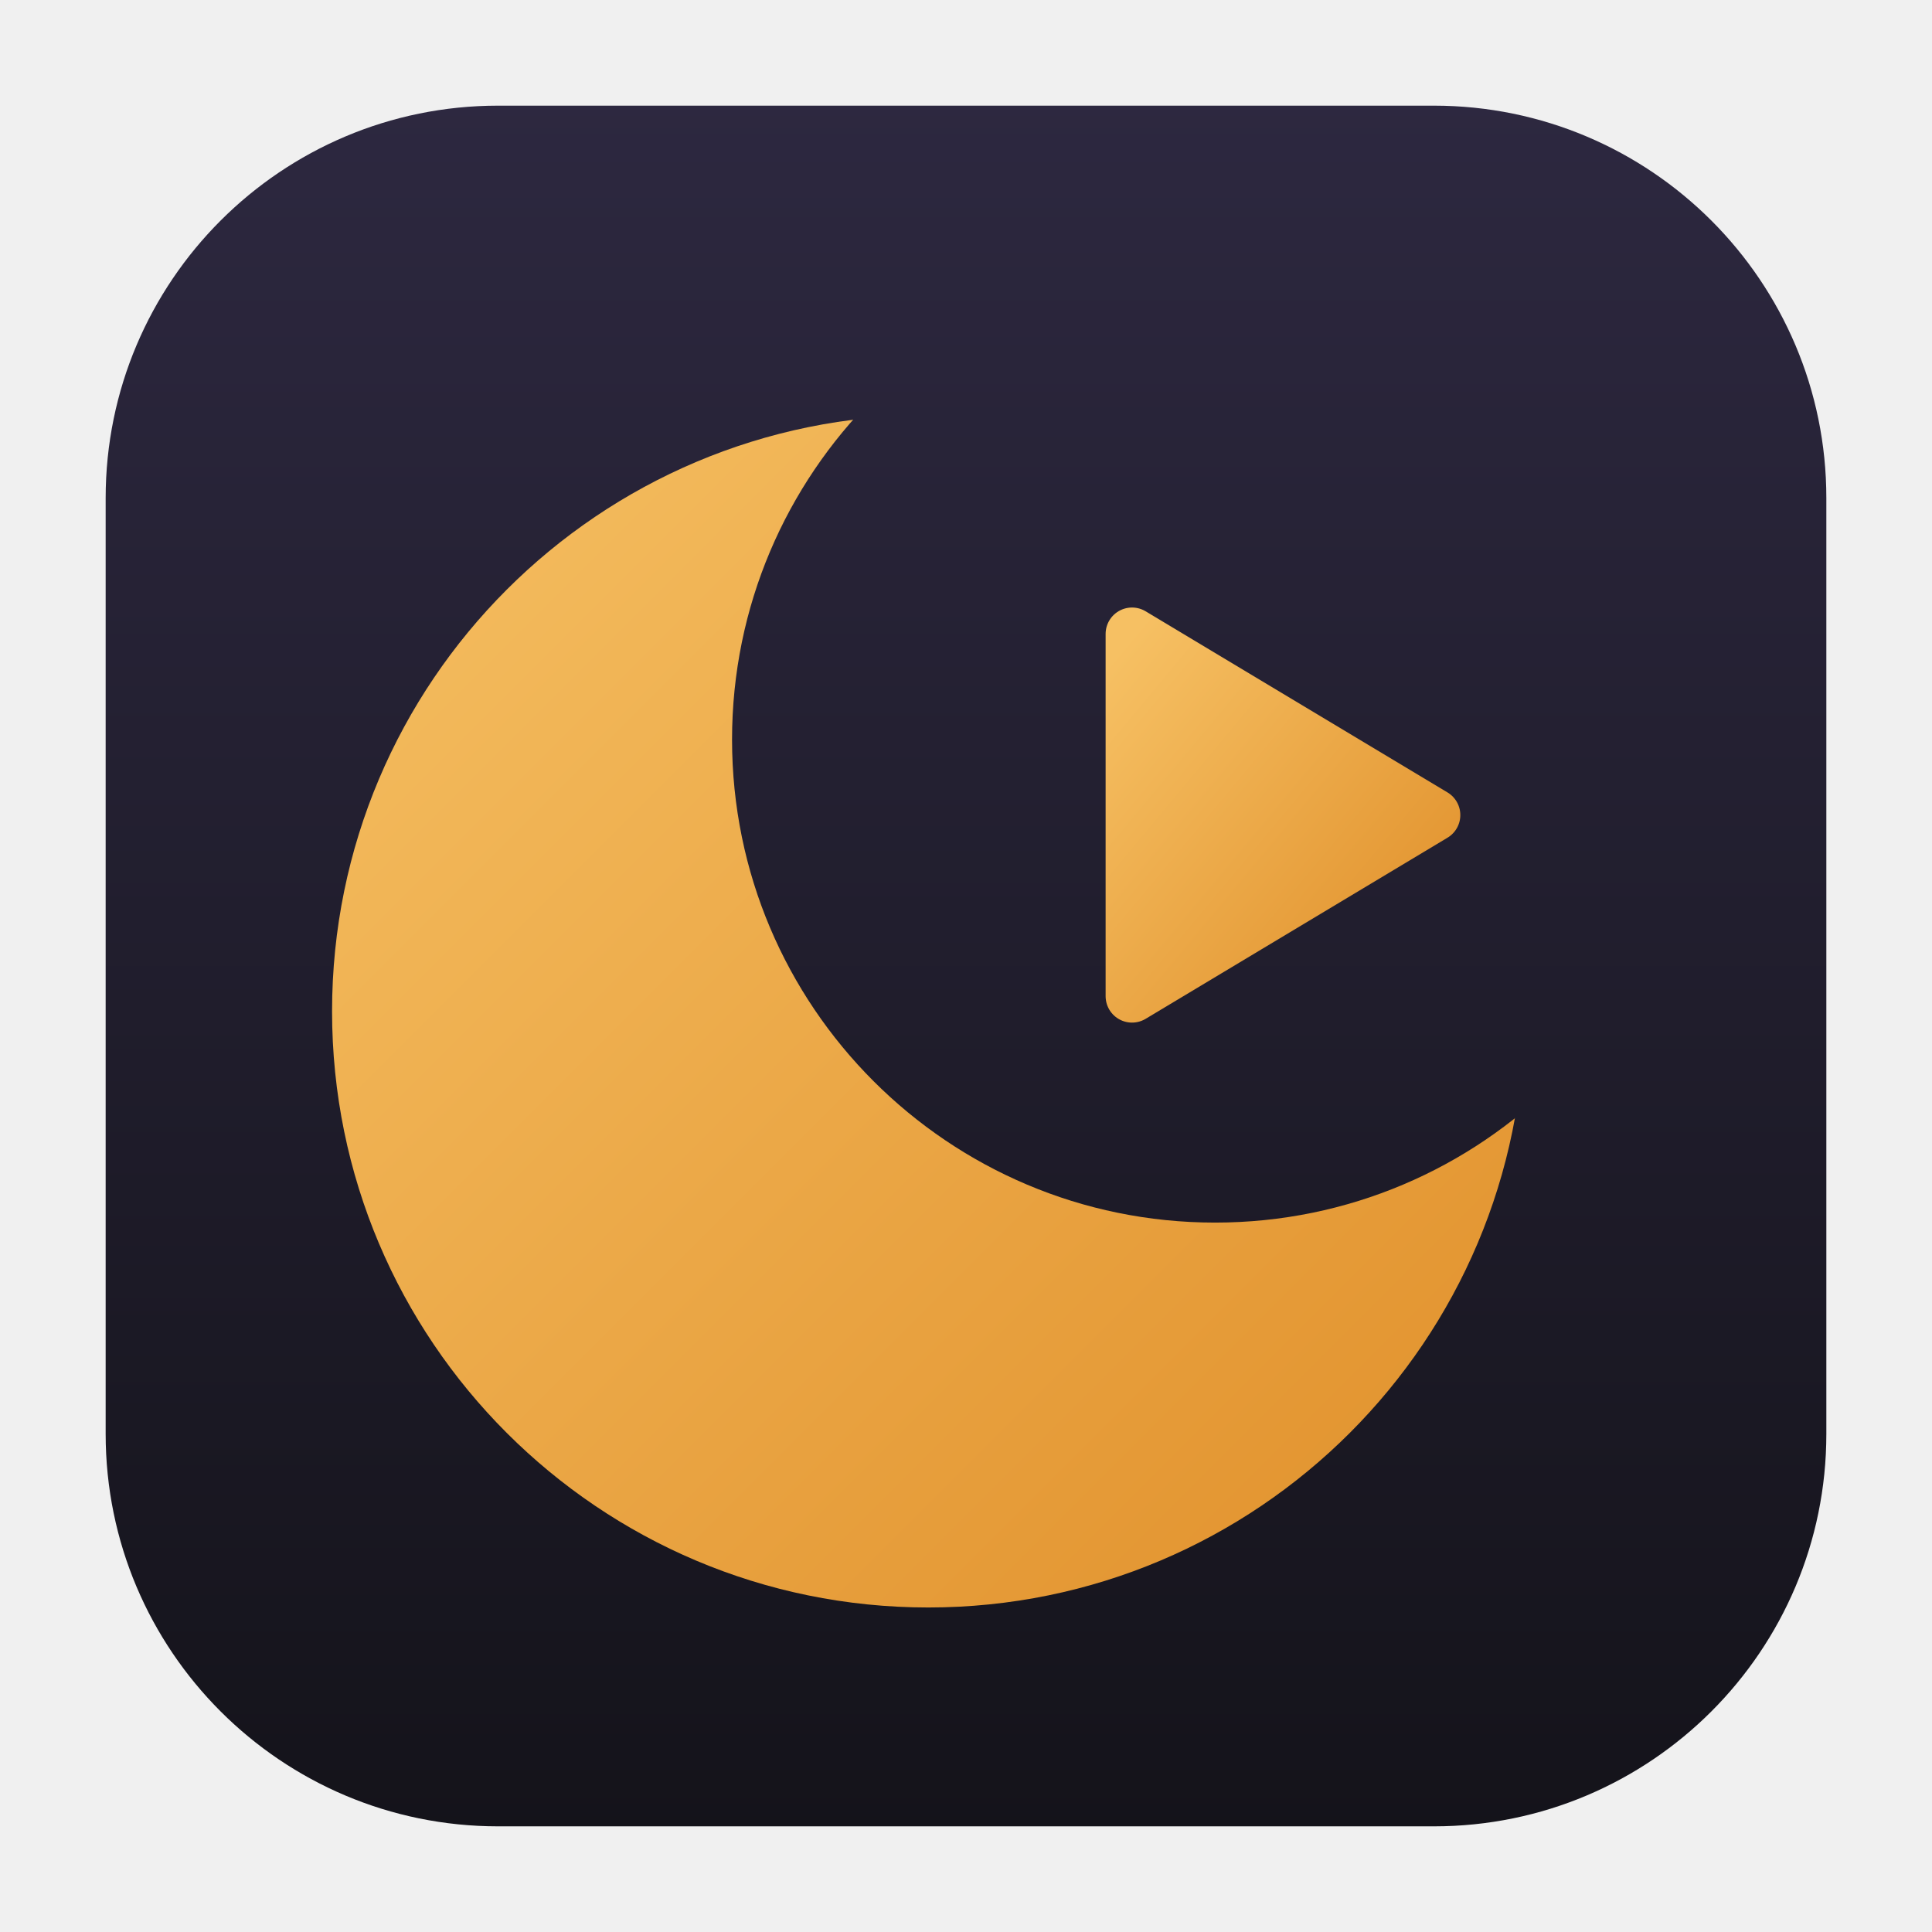
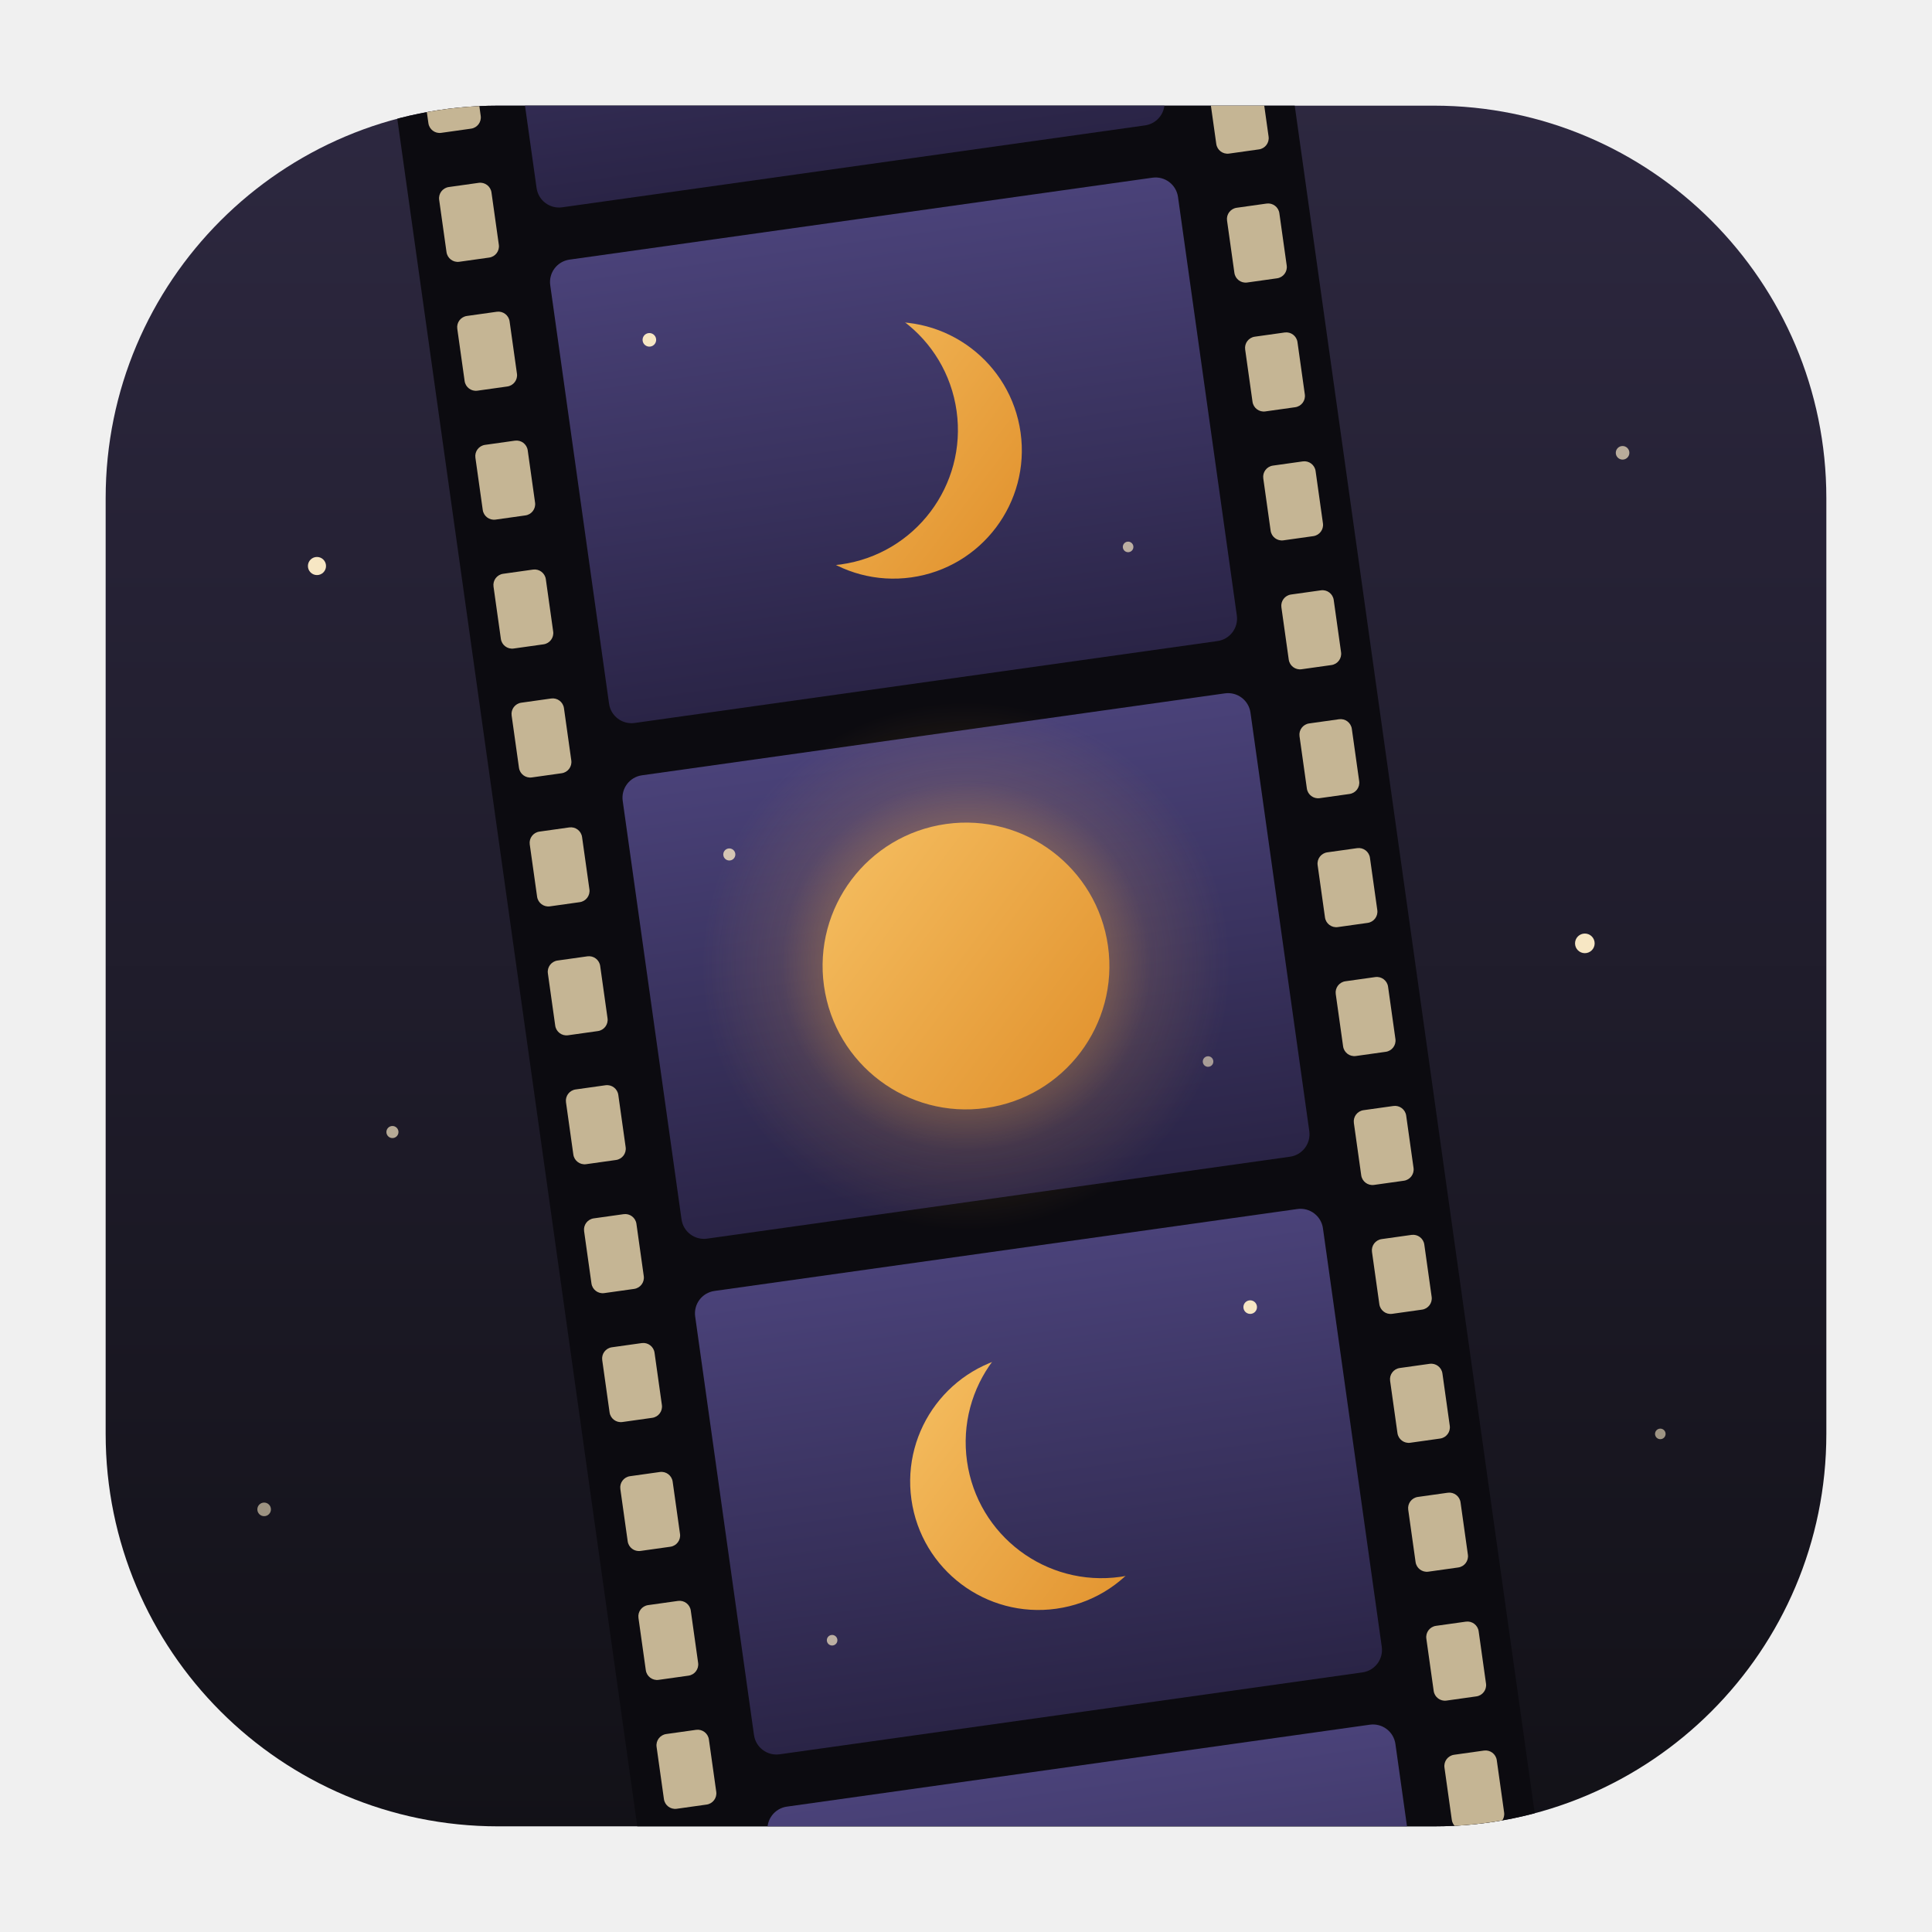
<svg xmlns="http://www.w3.org/2000/svg" viewBox="0 0 512 512">
  <defs>
    <linearGradient id="bg" x1="0" y1="0" x2="0" y2="1">
      <stop offset="0" stop-color="#2d2840" />
-       <stop offset="1" stop-color="#14131a" />
+       <stop offset="1" stop-color="#121117" />
    </linearGradient>
-     <linearGradient id="glow" x1="0" y1="0" x2="1" y2="1">
+     <linearGradient id="amber" x1="0" y1="0" x2="1" y2="1">
      <stop offset="0" stop-color="#f6c063" />
      <stop offset="1" stop-color="#e08f2a" />
    </linearGradient>
-     <mask id="bite">
-       <rect width="512" height="512" fill="#fff" />
-       <circle cx="322" cy="196" r="128" fill="#000" />
+     <linearGradient id="sky" x1="0" y1="0" x2="0" y2="1">
+       <stop offset="0" stop-color="#4a4279" />
+       <stop offset="1" stop-color="#2a2446" />
+     </linearGradient>
+     <radialGradient id="glow" cx="0.5" cy="0.5" r="0.5">
+       <stop offset="0.45" stop-color="#f0a845" stop-opacity="0.4" />
+       <stop offset="0.7" stop-color="#f0a845" stop-opacity="0.12" />
+       <stop offset="1" stop-color="#f0a845" stop-opacity="0" />
+     </radialGradient>
+     <clipPath id="tile">
+       <rect x="28" y="28" width="456" height="456" rx="104" />
+     </clipPath>
+     <mask id="waxing">
+       <rect x="-200" y="-200" width="912" height="912" fill="#fff" />
+       <circle cx="238" cy="110" r="36" fill="#000" />
+     </mask>
+     <mask id="waning">
+       <rect x="-200" y="-200" width="912" height="912" fill="#fff" />
+       <circle cx="274" cy="386" r="36" fill="#000" />
    </mask>
  </defs>
  <rect x="28" y="28" width="456" height="456" rx="104" fill="url(#bg)" />
-   <circle cx="246" cy="268" r="158" fill="url(#glow)" mask="url(#bite)" />
-   <path d="M300 168v96l80-48z" fill="url(#glow)" stroke="url(#glow)" stroke-width="14" stroke-linejoin="round" />
+   <g fill="#f7e7c4">
+     <circle cx="84" cy="150" r="2.4" />
+     <circle cx="104" cy="300" r="1.6" opacity="0.7" />
+     <circle cx="70" cy="400" r="1.8" opacity="0.6" />
+     <circle cx="430" cy="120" r="1.8" opacity="0.7" />
+     <circle cx="420" cy="250" r="2.6" />
+     <circle cx="440" cy="380" r="1.4" opacity="0.6" />
+   </g>
+   <g clip-path="url(#tile)">
+     <g transform="rotate(-8 256 256)">
+       <rect x="138" y="-80" width="236" height="672" fill="#0c0b10" />
+       <g fill="#f3dfb5" fill-opacity="0.8">
+         <rect x="146" y="-71" width="14" height="20" rx="3" />
+         <rect x="146" y="-36.5" width="14" height="20" rx="3" />
+         <rect x="146" y="-2" width="14" height="20" rx="3" />
+         <rect x="146" y="32.5" width="14" height="20" rx="3" />
+         <rect x="146" y="67" width="14" height="20" rx="3" />
+         <rect x="146" y="101.5" width="14" height="20" rx="3" />
+         <rect x="146" y="136" width="14" height="20" rx="3" />
+         <rect x="146" y="170.5" width="14" height="20" rx="3" />
+         <rect x="146" y="205" width="14" height="20" rx="3" />
+         <rect x="146" y="239.5" width="14" height="20" rx="3" />
+         <rect x="146" y="274" width="14" height="20" rx="3" />
+         <rect x="146" y="308.5" width="14" height="20" rx="3" />
+         <rect x="146" y="343" width="14" height="20" rx="3" />
+         <rect x="146" y="377.5" width="14" height="20" rx="3" />
+         <rect x="146" y="412" width="14" height="20" rx="3" />
+         <rect x="146" y="446.5" width="14" height="20" rx="3" />
+         <rect x="146" y="481" width="14" height="20" rx="3" />
+         <rect x="146" y="515.5" width="14" height="20" rx="3" />
+         <rect x="146" y="550" width="14" height="20" rx="3" />
+         <rect x="352" y="-71" width="14" height="20" rx="3" />
+         <rect x="352" y="-36.5" width="14" height="20" rx="3" />
+         <rect x="352" y="-2" width="14" height="20" rx="3" />
+         <rect x="352" y="32.5" width="14" height="20" rx="3" />
+         <rect x="352" y="67" width="14" height="20" rx="3" />
+         <rect x="352" y="101.5" width="14" height="20" rx="3" />
+         <rect x="352" y="136" width="14" height="20" rx="3" />
+         <rect x="352" y="170.5" width="14" height="20" rx="3" />
+         <rect x="352" y="205" width="14" height="20" rx="3" />
+         <rect x="352" y="239.5" width="14" height="20" rx="3" />
+         <rect x="352" y="274" width="14" height="20" rx="3" />
+         <rect x="352" y="308.5" width="14" height="20" rx="3" />
+         <rect x="352" y="343" width="14" height="20" rx="3" />
+         <rect x="352" y="377.5" width="14" height="20" rx="3" />
+         <rect x="352" y="412" width="14" height="20" rx="3" />
+         <rect x="352" y="446.5" width="14" height="20" rx="3" />
+         <rect x="352" y="481" width="14" height="20" rx="3" />
+         <rect x="352" y="515.5" width="14" height="20" rx="3" />
+         <rect x="352" y="550" width="14" height="20" rx="3" />
+       </g>
+       <g fill="url(#sky)">
+         <rect x="172" y="-82" width="168" height="124" rx="6" />
+         <rect x="172" y="56" width="168" height="124" rx="6" />
+         <rect x="172" y="194" width="168" height="124" rx="6" />
+         <rect x="172" y="332" width="168" height="124" rx="6" />
+         <rect x="172" y="470" width="168" height="124" rx="6" />
+       </g>
+       <circle cx="256" cy="256" r="70" fill="url(#glow)" />
+       <circle cx="256" cy="118" r="34" fill="url(#amber)" mask="url(#waxing)" />
+       <circle cx="256" cy="256" r="38" fill="url(#amber)" />
+       <circle cx="256" cy="394" r="34" fill="url(#amber)" mask="url(#waning)" />
+       <g fill="#f7e7c4">
+         <circle cx="196" cy="80" r="1.8" />
+         <circle cx="314" cy="152" r="1.4" opacity="0.7" />
+         <circle cx="198" cy="218" r="1.6" opacity="0.8" />
+         <circle cx="316" cy="290" r="1.4" opacity="0.6" />
+         <circle cx="318" cy="356" r="1.8" />
+         <circle cx="196" cy="428" r="1.4" opacity="0.7" />
+       </g>
+     </g>
+   </g>
</svg>
